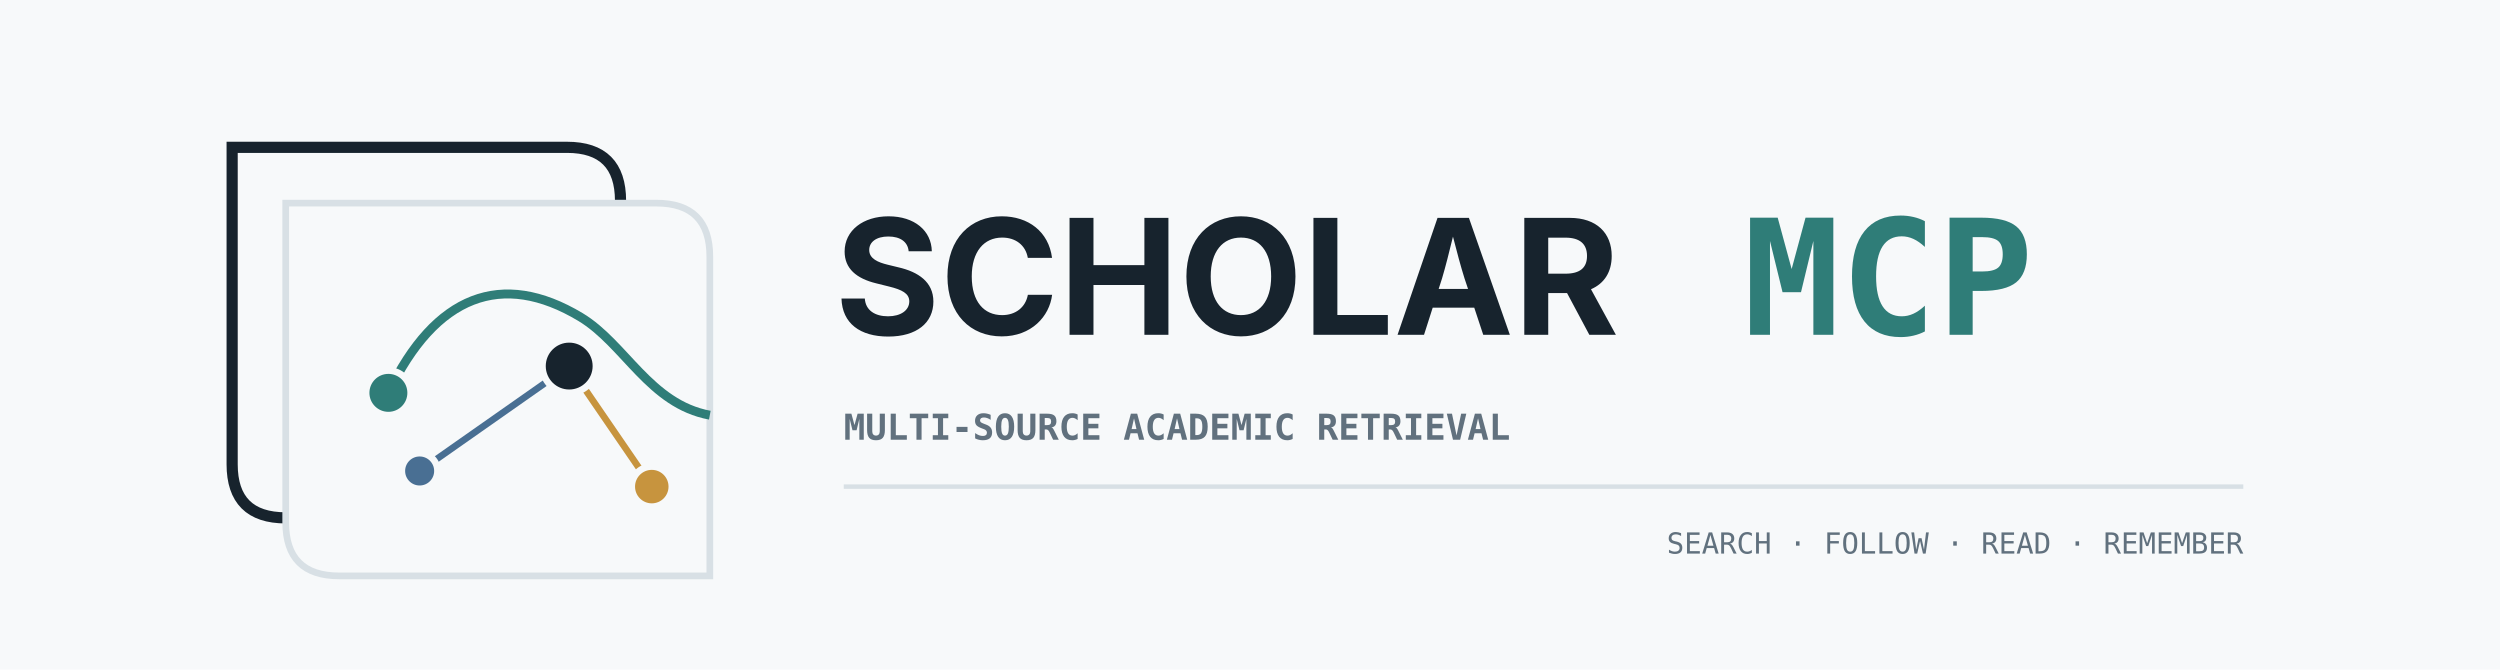
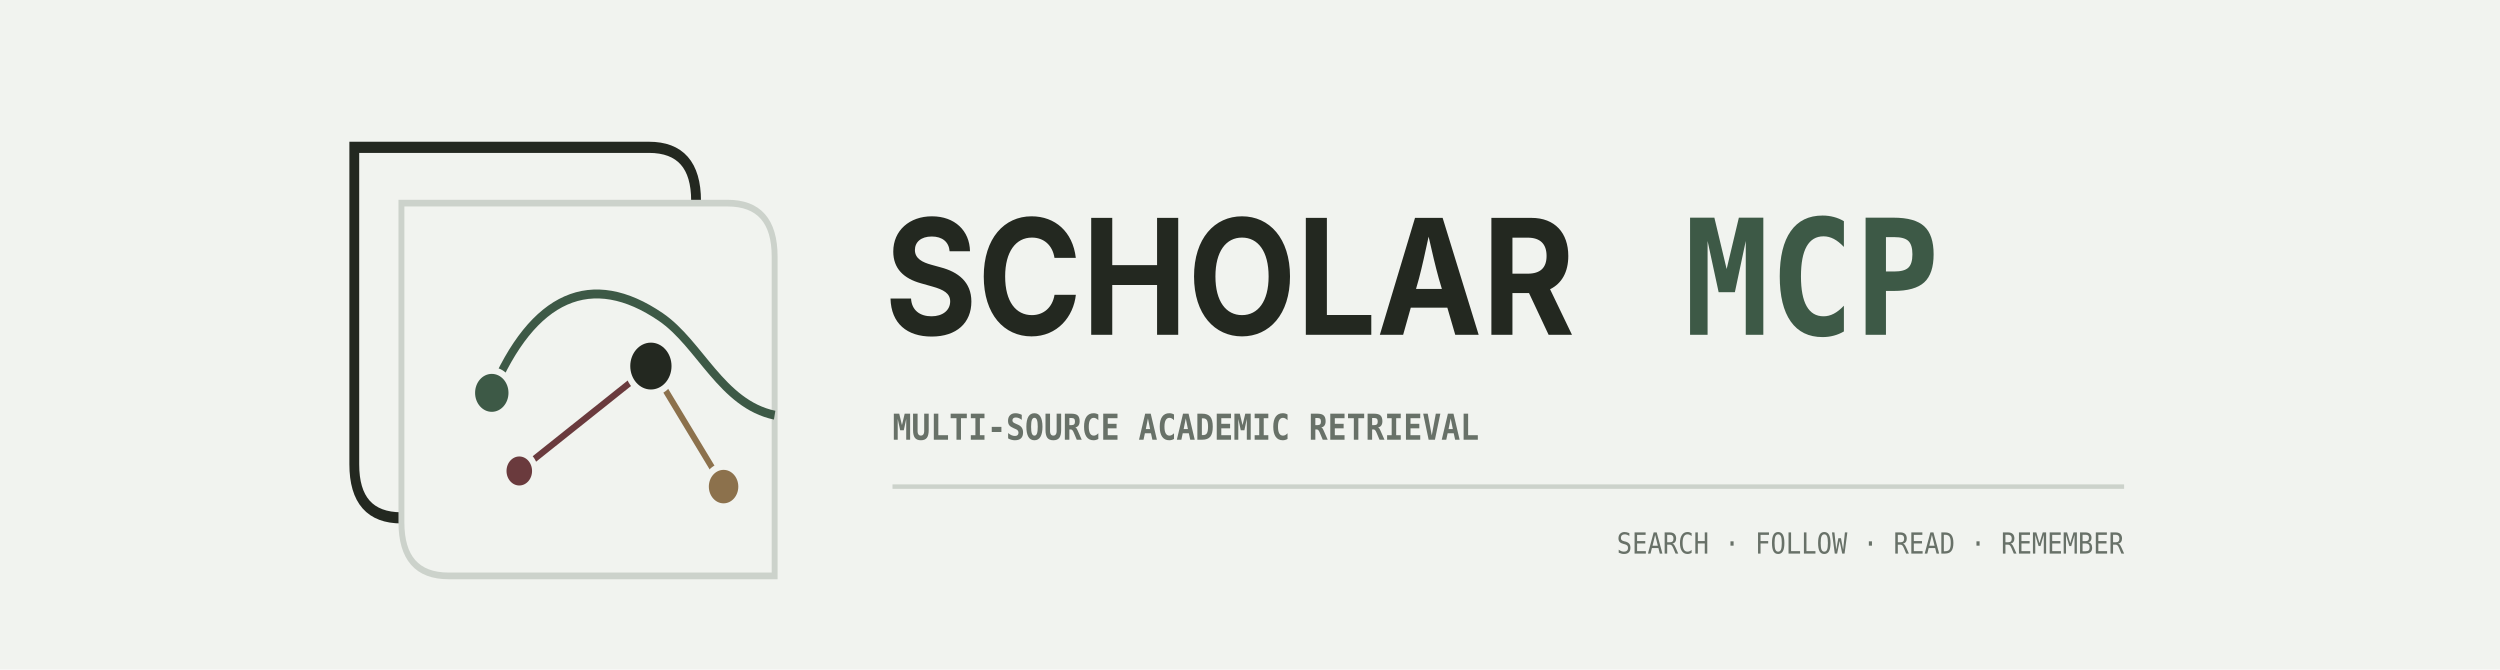
<svg xmlns="http://www.w3.org/2000/svg" width="1120" height="300" viewBox="0 0 1120 300" role="img" aria-label="Scholar MCP">
-   <rect width="100%" height="100%" fill="#F7F9FA" />
-   <path d="M104 66 H254 Q278 66 278 90 V232 H128 Q104 232 104 208 Z" fill="none" stroke="#17232D" stroke-width="5" />
-   <path d="M128 91 H294 Q318 91 318 115 V258 H152 Q128 258 128 234 Z" fill="#F7F9FA" stroke="#D8E0E5" stroke-width="3" />
-   <path d="M174 176 C195 132 225 121 260 142 C280 154 291 181 318 186" fill="none" stroke="#2F7D78" stroke-width="4" />
-   <line x1="188" y1="211" x2="255" y2="164" stroke="#496F93" stroke-width="3" />
-   <line x1="255" y1="164" x2="292" y2="218" stroke="#C7943E" stroke-width="3" />
-   <circle cx="174" cy="176" r="10" fill="#2F7D78" stroke="#F7F9FA" stroke-width="3" />
-   <circle cx="188" cy="211" r="8" fill="#496F93" stroke="#F7F9FA" stroke-width="3" />
-   <circle cx="255" cy="164" r="12" fill="#17232D" stroke="#F7F9FA" stroke-width="3" />
-   <circle cx="292" cy="218" r="9" fill="#C7943E" stroke="#F7F9FA" stroke-width="3" />
-   <text x="374.0" y="150.0" font-family="Inter, IBM Plex Sans, ui-sans-serif, system-ui, sans-serif" font-size="72" font-weight="720" fill="#17232D" text-anchor="start">SCHOLAR</text>
-   <text x="781.0" y="150.0" font-family="IBM Plex Mono, SFMono-Regular, Consolas, monospace" font-size="72" font-weight="620" fill="#2F7D78" text-anchor="start">MCP</text>
-   <text x="378.0" y="197.0" font-family="IBM Plex Mono, SFMono-Regular, Consolas, monospace" font-size="16" font-weight="600" fill="#61717E" text-anchor="start">MULTI-SOURCE ACADEMIC RETRIEVAL</text>
-   <line x1="378" y1="218" x2="1005" y2="218" stroke="#D8E0E5" stroke-width="2" />
-   <text x="1005.0" y="248.0" font-family="IBM Plex Mono, SFMono-Regular, Consolas, monospace" font-size="13" font-weight="500" fill="#61717E" text-anchor="end">SEARCH · FOLLOW · READ · REMEMBER</text>
+   <rect width="100%" height="100%" fill="#F1F3EF" />
+   <g transform="translate(560 0) scale(0.88 1) translate(-560 0)">
+     <path d="M104 66 H254 Q278 66 278 90 V232 H128 Q104 232 104 208 Z" fill="none" stroke="#232820" stroke-width="5" />
+     <path d="M128 91 H294 Q318 91 318 115 V258 H152 Q128 258 128 234 Z" fill="#F1F3EF" stroke="#CCD2CB" stroke-width="3" />
+     <path d="M174 176 C195 132 225 121 260 142 C280 154 291 181 318 186" fill="none" stroke="#3D5946" stroke-width="4" />
+     <line x1="188" y1="211" x2="255" y2="164" stroke="#6A3A3D" stroke-width="3" />
+     <line x1="255" y1="164" x2="292" y2="218" stroke="#8C714C" stroke-width="3" />
+     <circle cx="174" cy="176" r="10" fill="#3D5946" stroke="#F1F3EF" stroke-width="3" />
+     <circle cx="188" cy="211" r="8" fill="#6A3A3D" stroke="#F1F3EF" stroke-width="3" />
+     <circle cx="255" cy="164" r="12" fill="#232820" stroke="#F1F3EF" stroke-width="3" />
+     <circle cx="292" cy="218" r="9" fill="#8C714C" stroke="#F1F3EF" stroke-width="3" />
+     <text x="374.0" y="150.0" font-family="Inter, IBM Plex Sans, ui-sans-serif, system-ui, sans-serif" font-size="72" font-weight="720" fill="#232820" text-anchor="start">SCHOLAR</text>
+     <text x="781.0" y="150.0" font-family="IBM Plex Mono, SFMono-Regular, Consolas, monospace" font-size="72" font-weight="620" fill="#3D5946" text-anchor="start">MCP</text>
+     <text x="378.0" y="197.0" font-family="IBM Plex Mono, SFMono-Regular, Consolas, monospace" font-size="16" font-weight="600" fill="#687168" text-anchor="start">MULTI-SOURCE ACADEMIC RETRIEVAL</text>
+     <line x1="378" y1="218" x2="1005" y2="218" stroke="#CCD2CB" stroke-width="2" />
+     <text x="1005.0" y="248.0" font-family="IBM Plex Mono, SFMono-Regular, Consolas, monospace" font-size="13" font-weight="500" fill="#687168" text-anchor="end">SEARCH · FOLLOW · READ · REMEMBER</text>
+   </g>
</svg>
